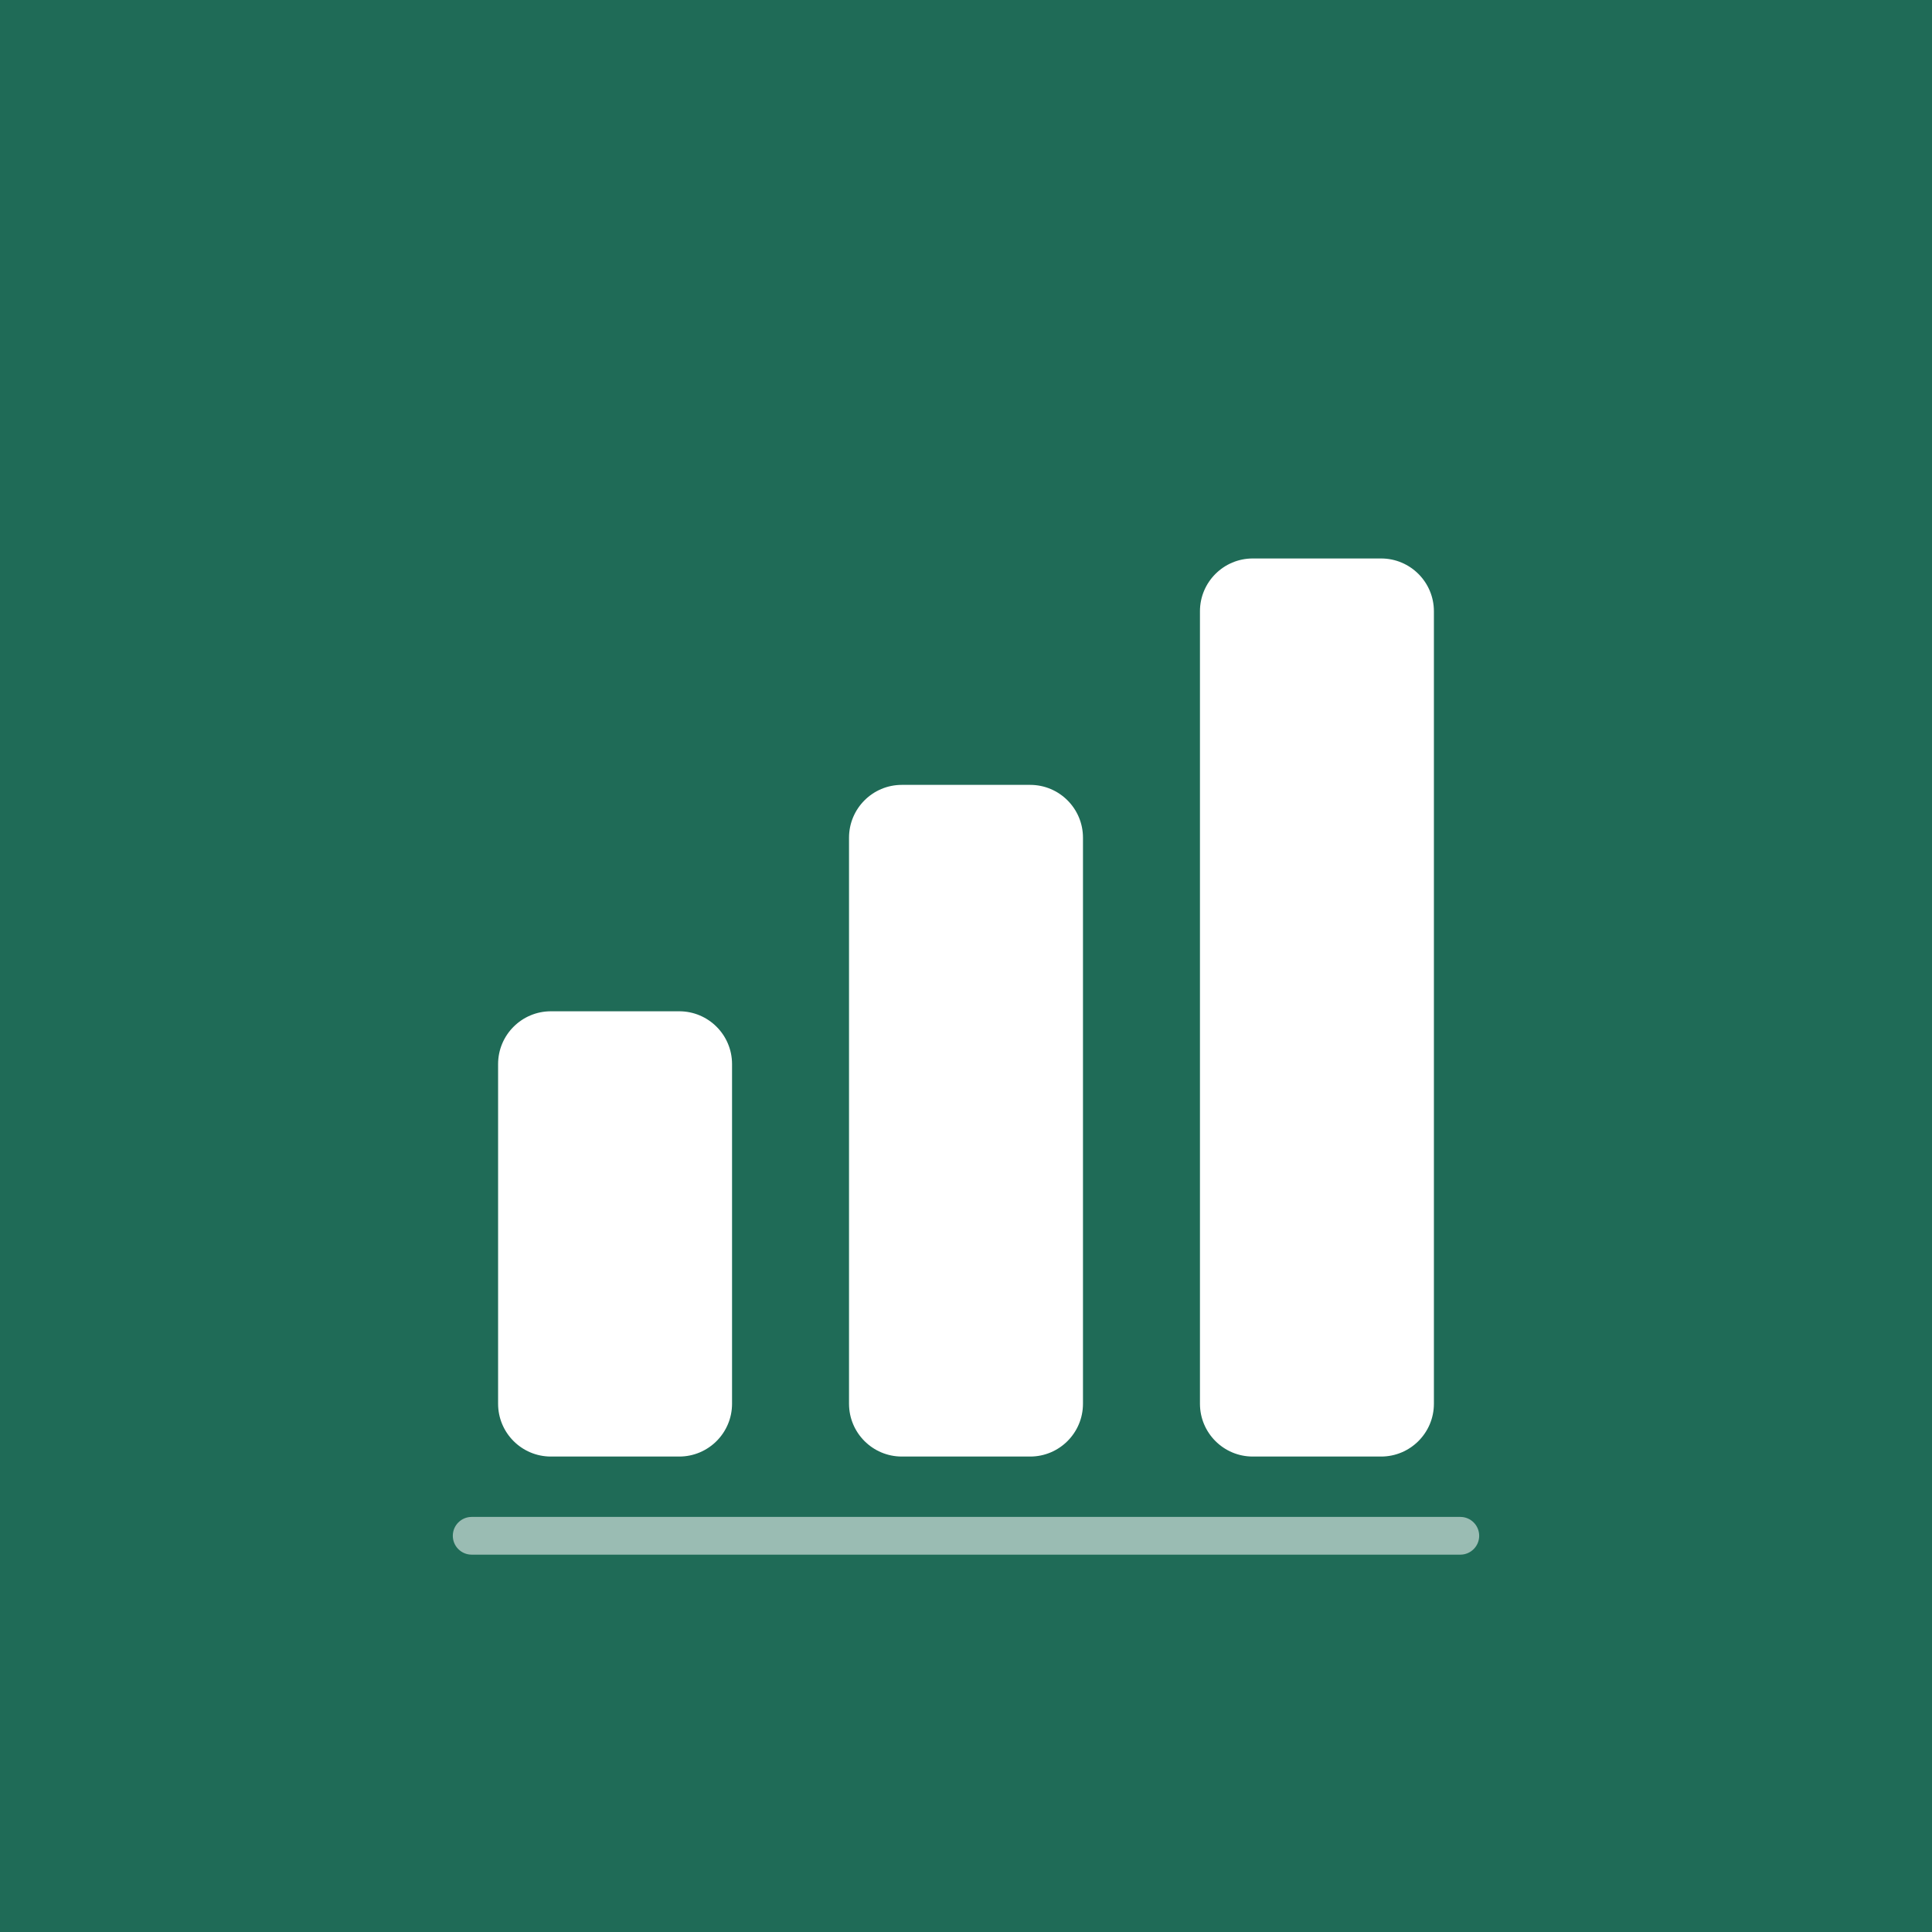
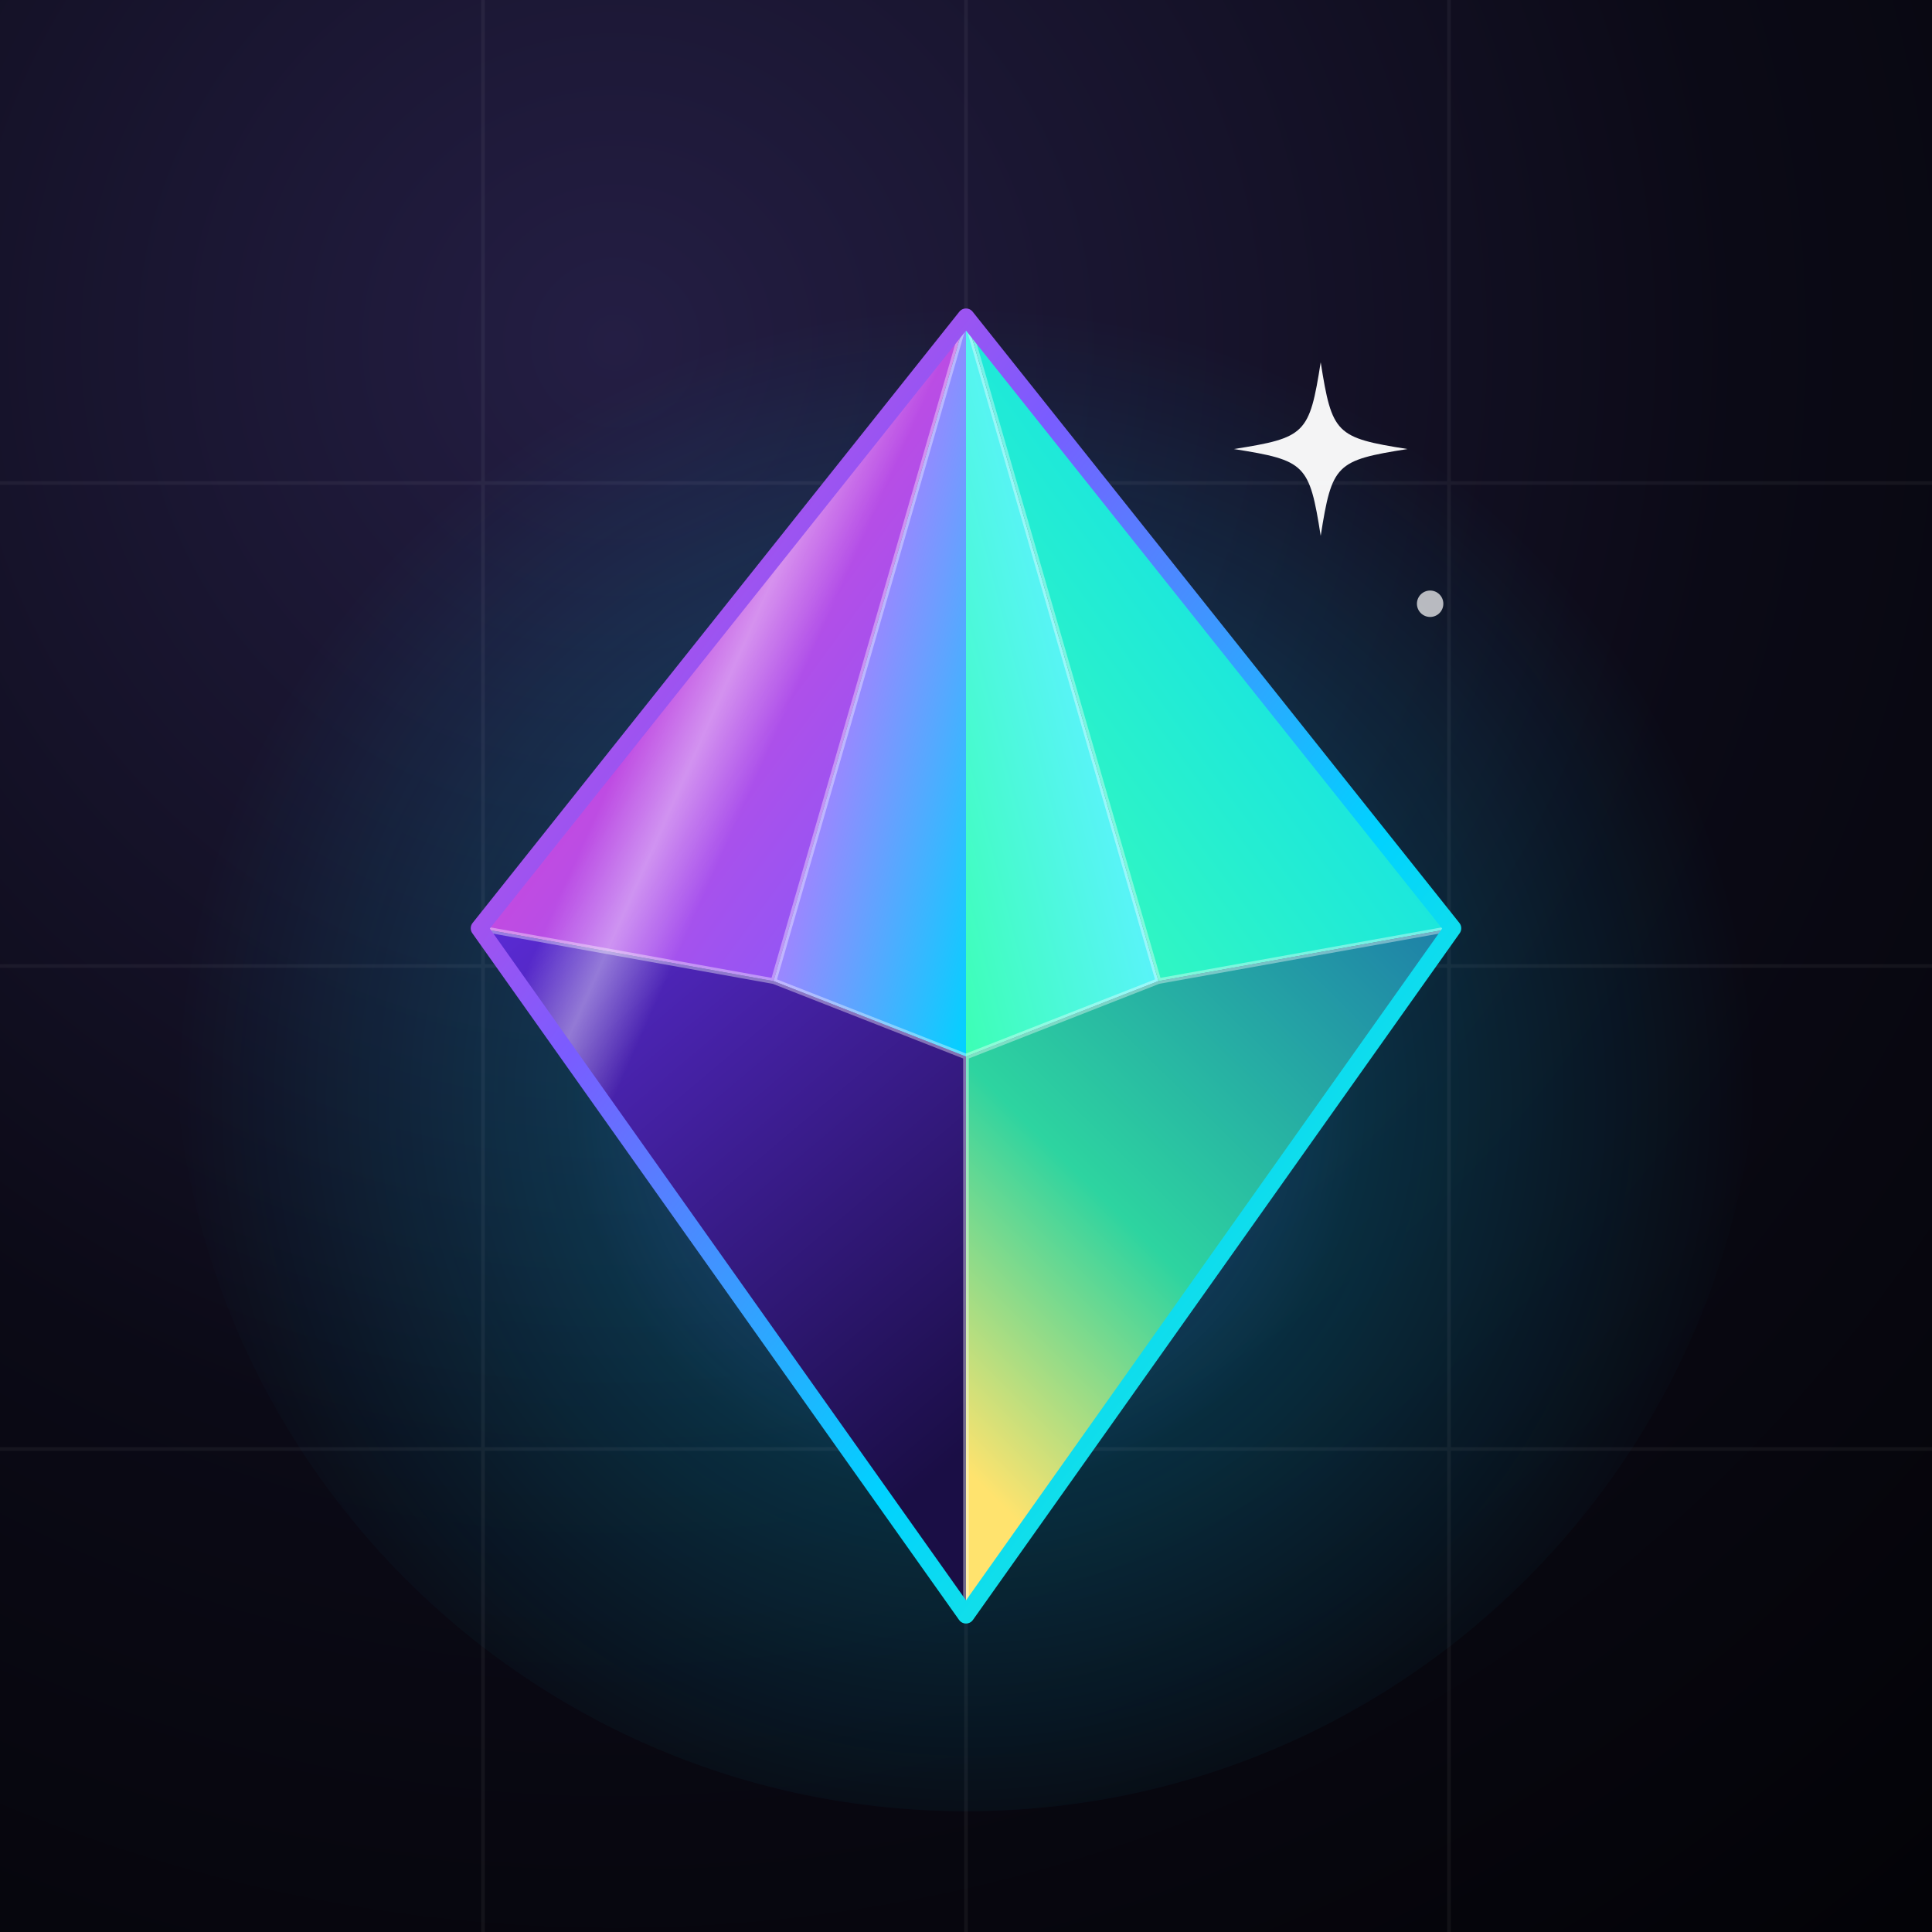
- <svg xmlns="http://www.w3.org/2000/svg" viewBox="0 0 512 512">
-   <rect width="512" height="512" fill="#1f6b57" />
-   <g fill="#ffffff">
-     <rect x="132" y="268" width="62" height="118" rx="14" />
-     <rect x="225" y="208" width="62" height="178" rx="14" />
-     <rect x="318" y="148" width="62" height="238" rx="14" />
+ <svg xmlns="http://www.w3.org/2000/svg" viewBox="0 0 1024 1024" width="1024" height="1024">
+   <defs>
+     <radialGradient id="bg" cx="0.32" cy="0.18" r="1.05">
+       <stop offset="0" stop-color="#241E44" />
+       <stop offset=".55" stop-color="#0B0A16" />
+       <stop offset="1" stop-color="#030307" />
+     </radialGradient>
+     <radialGradient id="halo" cx="0.5" cy="0.55" r="0.5">
+       <stop offset="0" stop-color="#7A5CFF" stop-opacity=".55" />
+       <stop offset=".5" stop-color="#00D2FF" stop-opacity=".18" />
+       <stop offset="1" stop-color="#00D2FF" stop-opacity="0" />
+     </radialGradient>
+     <linearGradient id="f1" x1="0" y1="0" x2="1" y2="1">
+       <stop offset="0" stop-color="#FF3CC8" />
+       <stop offset="1" stop-color="#7A5CFF" />
+     </linearGradient>
+     <linearGradient id="f2" x1="0" y1="0" x2="1" y2="1">
+       <stop offset="0" stop-color="#FFB8F0" />
+       <stop offset=".45" stop-color="#9D86FF" />
+       <stop offset="1" stop-color="#00D2FF" />
+     </linearGradient>
+     <linearGradient id="f3" x1="1" y1="0" x2="0" y2="1">
+       <stop offset="0" stop-color="#E6FFFA" />
+       <stop offset=".4" stop-color="#5CF2FF" />
+       <stop offset="1" stop-color="#3CFFB4" />
+     </linearGradient>
+     <linearGradient id="f4" x1="1" y1="0" x2="0" y2="1">
+       <stop offset="0" stop-color="#00D2FF" />
+       <stop offset="1" stop-color="#3CFFB4" />
+     </linearGradient>
+     <linearGradient id="f5" x1="0" y1="0" x2="0.6" y2="1">
+       <stop offset="0" stop-color="#5B2BD6" />
+       <stop offset="1" stop-color="#1A0E45" />
+     </linearGradient>
+     <linearGradient id="f6" x1="1" y1="0" x2="0.3" y2="1">
+       <stop offset="0" stop-color="#1E7FA8" />
+       <stop offset=".6" stop-color="#2DD4A0" />
+       <stop offset="1" stop-color="#FFE36E" />
+     </linearGradient>
+     <linearGradient id="edge" x1="0" y1="0" x2="1" y2="1">
+       <stop offset="0" stop-color="#FF3CC8" />
+       <stop offset=".33" stop-color="#7A5CFF" />
+       <stop offset=".66" stop-color="#00D2FF" />
+       <stop offset="1" stop-color="#3CFFB4" />
+     </linearGradient>
+     <linearGradient id="sheen" x1="0" y1="0" x2="1" y2="0">
+       <stop offset="0" stop-color="#fff" stop-opacity="0" />
+       <stop offset=".5" stop-color="#fff" stop-opacity=".55" />
+       <stop offset="1" stop-color="#fff" stop-opacity="0" />
+     </linearGradient>
+     <clipPath id="gem">
+       <path d="M512 168 L770 492 L512 856 L254 492 Z" />
+     </clipPath>
+   </defs>
+   <rect width="1024" height="1024" fill="url(#bg)" />
+   <circle cx="512" cy="540" r="420" fill="url(#halo)" />
+   <g stroke="#fff" stroke-opacity=".05" stroke-width="2">
+     <path d="M0 256H1024M0 512H1024M0 768H1024M256 0V1024M512 0V1024M768 0V1024" />
  </g>
-   <rect x="120" y="402" width="272" height="10" rx="5" fill="#ffffff" opacity=".55" />
+   <g>
+     <path d="M512 168 L254 492 L410 520 Z" fill="url(#f1)" />
+     <path d="M512 168 L410 520 L512 560 Z" fill="url(#f2)" />
+     <path d="M512 168 L512 560 L614 520 Z" fill="url(#f3)" />
+     <path d="M512 168 L614 520 L770 492 Z" fill="url(#f4)" />
+     <path d="M254 492 L410 520 L512 560 L512 856 Z" fill="url(#f5)" />
+     <path d="M770 492 L614 520 L512 560 L512 856 Z" fill="url(#f6)" />
+     <g clip-path="url(#gem)">
+       <rect x="300" y="100" width="70" height="900" fill="url(#sheen)" transform="rotate(24 512 512)" opacity=".7" />
+     </g>
+     <g fill="none" stroke="#fff" stroke-opacity=".38" stroke-width="3" stroke-linejoin="round">
+       <path d="M512 168 L410 520 L512 560 L614 520 Z M254 492 L410 520 M770 492 L614 520 M512 560 L512 856" />
+     </g>
+     <path d="M512 168 L770 492 L512 856 L254 492 Z" fill="none" stroke="url(#edge)" stroke-width="9" stroke-linejoin="round" />
+   </g>
+   <g transform="translate(700 238)" fill="#fff">
+     <path d="M0 -46 C6 -8 8 -6 46 0 C8 6 6 8 0 46 C-6 8 -8 6 -46 0 C-8 -6 -6 -8 0 -46Z" opacity=".95" />
+   </g>
+   <circle cx="758" cy="320" r="7" fill="#fff" opacity=".7" />
</svg>
